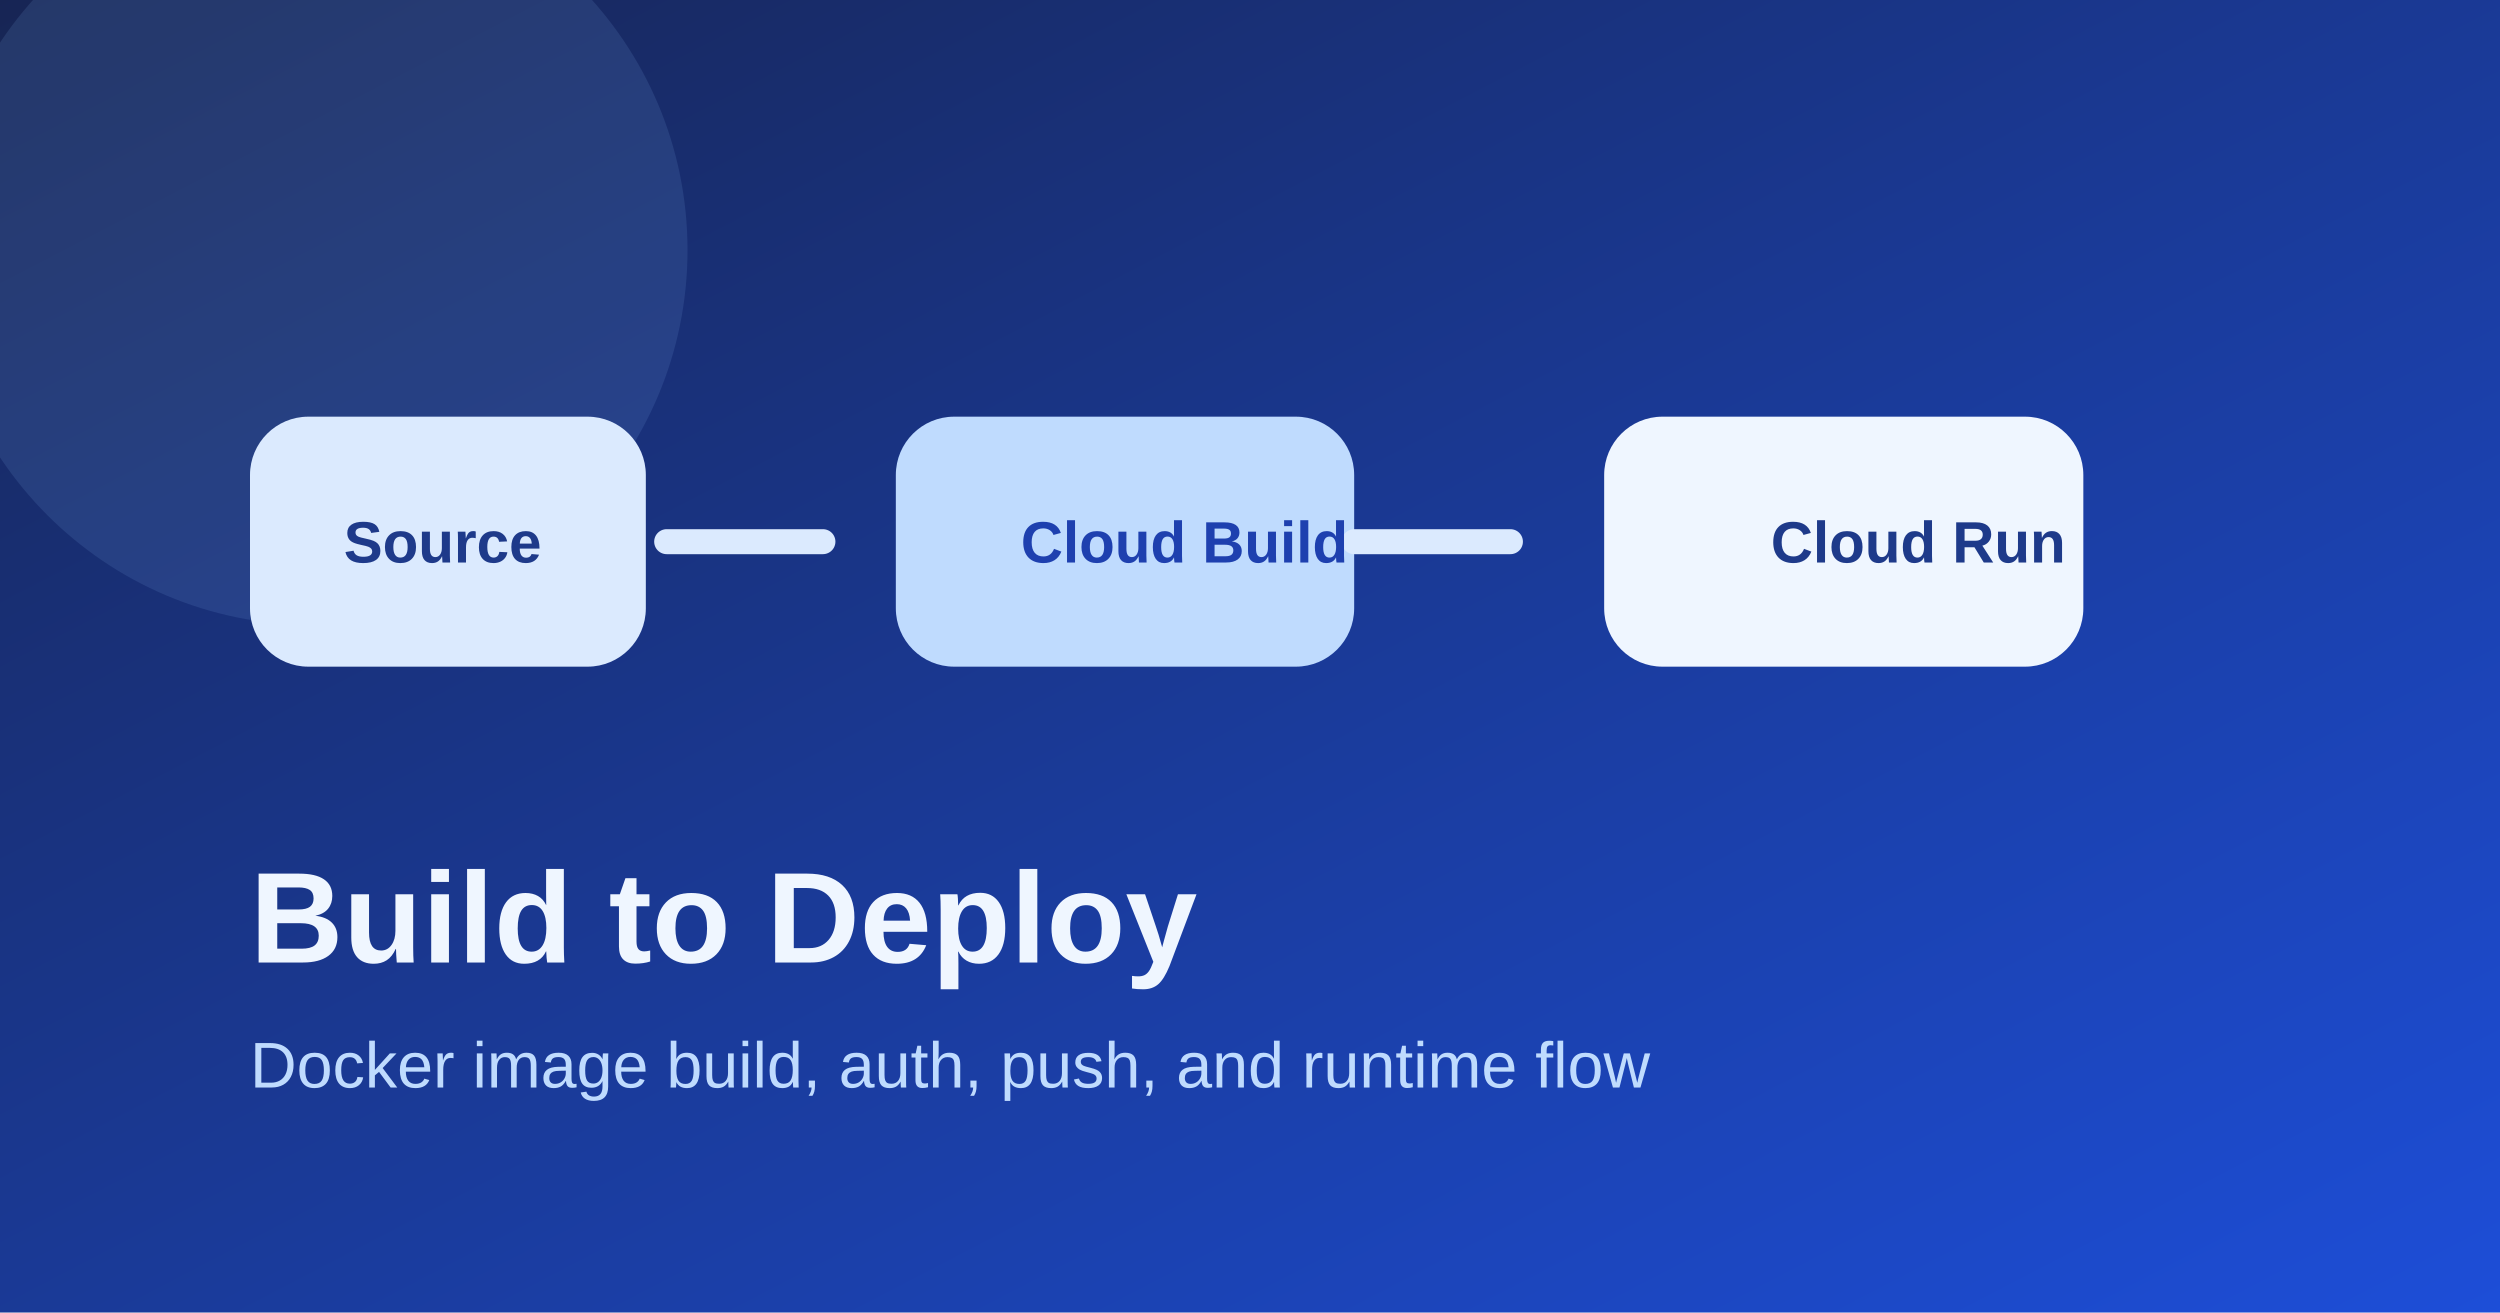
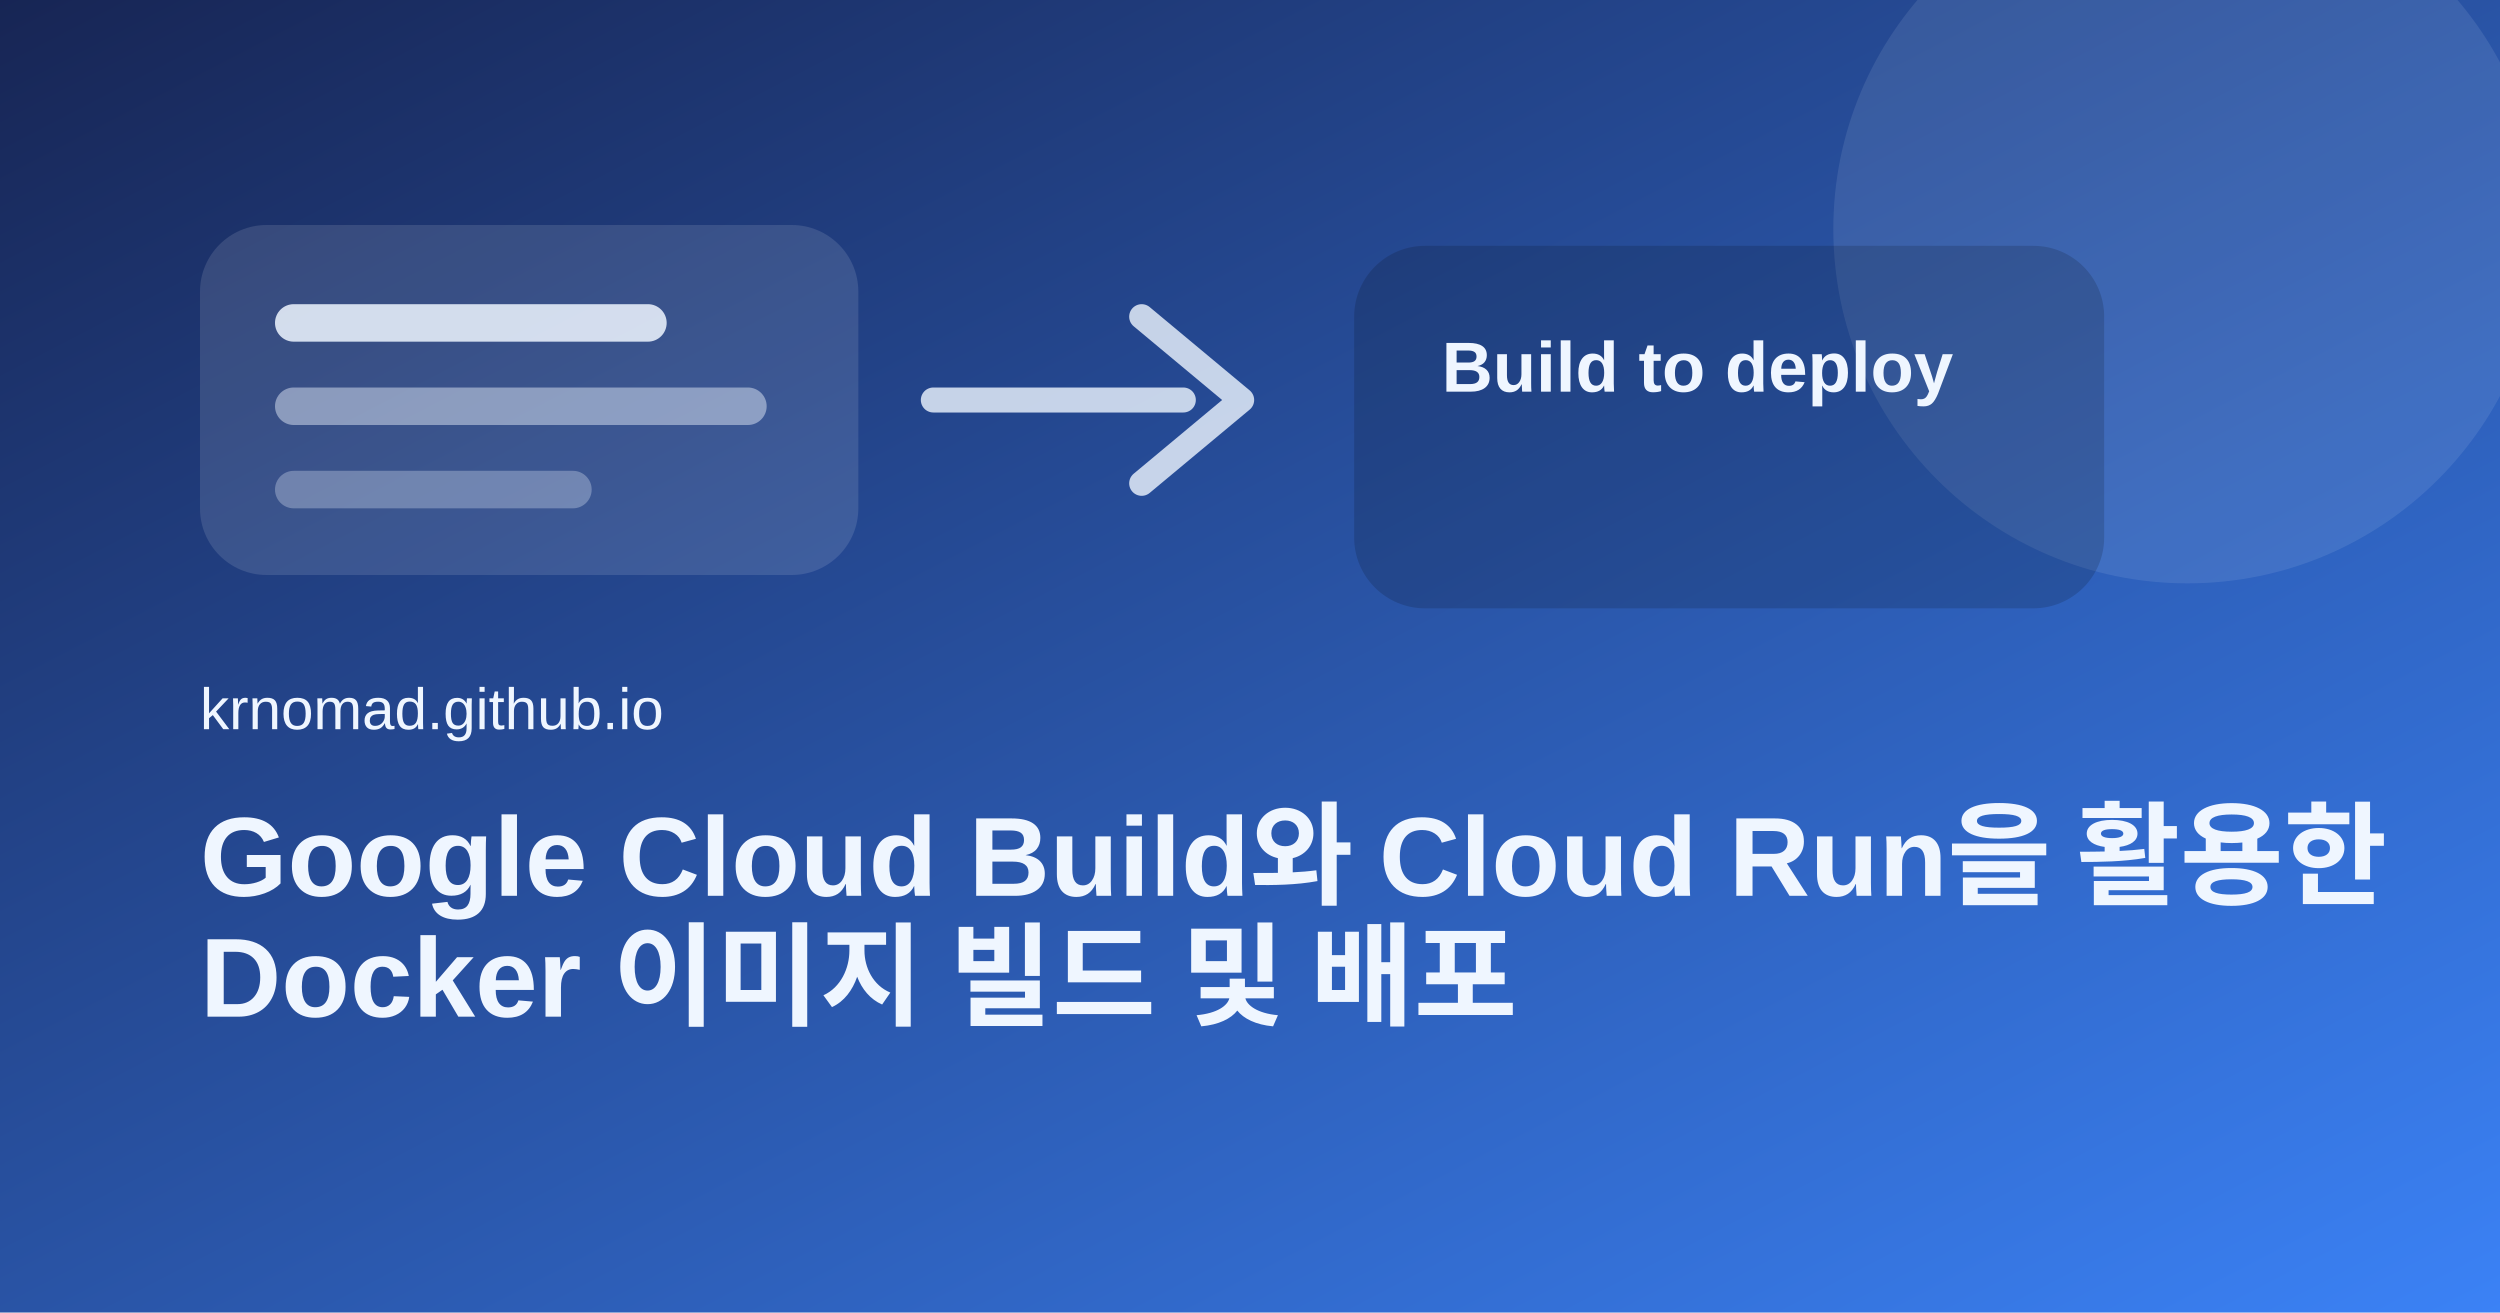
<svg xmlns="http://www.w3.org/2000/svg" viewBox="0 0 1200 630" role="img" aria-labelledby="title desc">
  <defs>
    <linearGradient id="bg" x1="0" x2="1" y1="0" y2="1">
      <stop offset="0%" stop-color="#172554" />
-       <stop offset="100%" stop-color="#1d4ed8" />
+       <stop offset="100%" stop-color="#3b82f6" />
    </linearGradient>
  </defs>
  <rect width="1200" height="630" fill="url(#bg)" />
-   <circle cx="150" cy="120" r="180" fill="#93c5fd" opacity="0.12" />
-   <rect x="120" y="200" width="190" height="120" rx="28" fill="#dbeafe" />
-   <rect x="430" y="200" width="220" height="120" rx="28" fill="#bfdbfe" />
-   <rect x="770" y="200" width="230" height="120" rx="28" fill="#eff6ff" />
-   <path d="M320 260h75" stroke="#dbeafe" stroke-width="12" stroke-linecap="round" />
-   <path d="M650 260h75" stroke="#dbeafe" stroke-width="12" stroke-linecap="round" />
-   <text x="165" y="270" fill="#1e3a8a" font-family="Arial, sans-serif" font-size="28" font-weight="700">Source</text>
-   <text x="490" y="270" fill="#1e40af" font-family="Arial, sans-serif" font-size="28" font-weight="700">Cloud Build</text>
-   <text x="850" y="270" fill="#1e3a8a" font-family="Arial, sans-serif" font-size="28" font-weight="700">Cloud Run</text>
-   <text x="120" y="462" fill="#eff6ff" font-family="Arial, sans-serif" font-size="62" font-weight="700">Build to Deploy</text>
-   <text x="120" y="522" fill="#bfdbfe" font-family="Arial, sans-serif" font-size="31">Docker image build, auth, push, and runtime flow</text>
+   <circle cx="1050" cy="110" r="170" fill="#eff6ff" opacity="0.1" />
+   <rect x="96" y="108" width="316" height="168" rx="32" fill="#ffffff" opacity="0.12" />
+   <rect x="132" y="146" width="188" height="18" rx="9" fill="#eff6ff" opacity="0.85" />
+   <rect x="132" y="186" width="236" height="18" rx="9" fill="#eff6ff" opacity="0.45" />
+   <rect x="132" y="226" width="152" height="18" rx="9" fill="#eff6ff" opacity="0.3" />
+   <path d="M448 192h120" stroke="#eff6ff" stroke-width="12" stroke-linecap="round" opacity="0.8" />
+   <path d="M548 152l48 40-48 40" fill="none" stroke="#eff6ff" stroke-width="12" stroke-linecap="round" stroke-linejoin="round" opacity="0.8" />
+   <rect x="650" y="118" width="360" height="174" rx="34" fill="#000000" opacity="0.15" />
+   <text x="692" y="188" fill="#eff6ff" font-family="Arial, sans-serif" font-size="34" font-weight="700">Build to deploy</text>
+   <text x="96" y="350" fill="#eff6ff" font-family="Arial, sans-serif" font-size="28">krnomad.github.io</text>
+   <text x="96" y="430" fill="#eff6ff" font-family="Arial, sans-serif" font-size="54" font-weight="700">Google Cloud Build와 Cloud Run을 활용한</text>
+   <text x="96" y="488" fill="#eff6ff" font-family="Arial, sans-serif" font-size="54" font-weight="700"> Docker 이미지 빌드 및 배포</text>
</svg>
